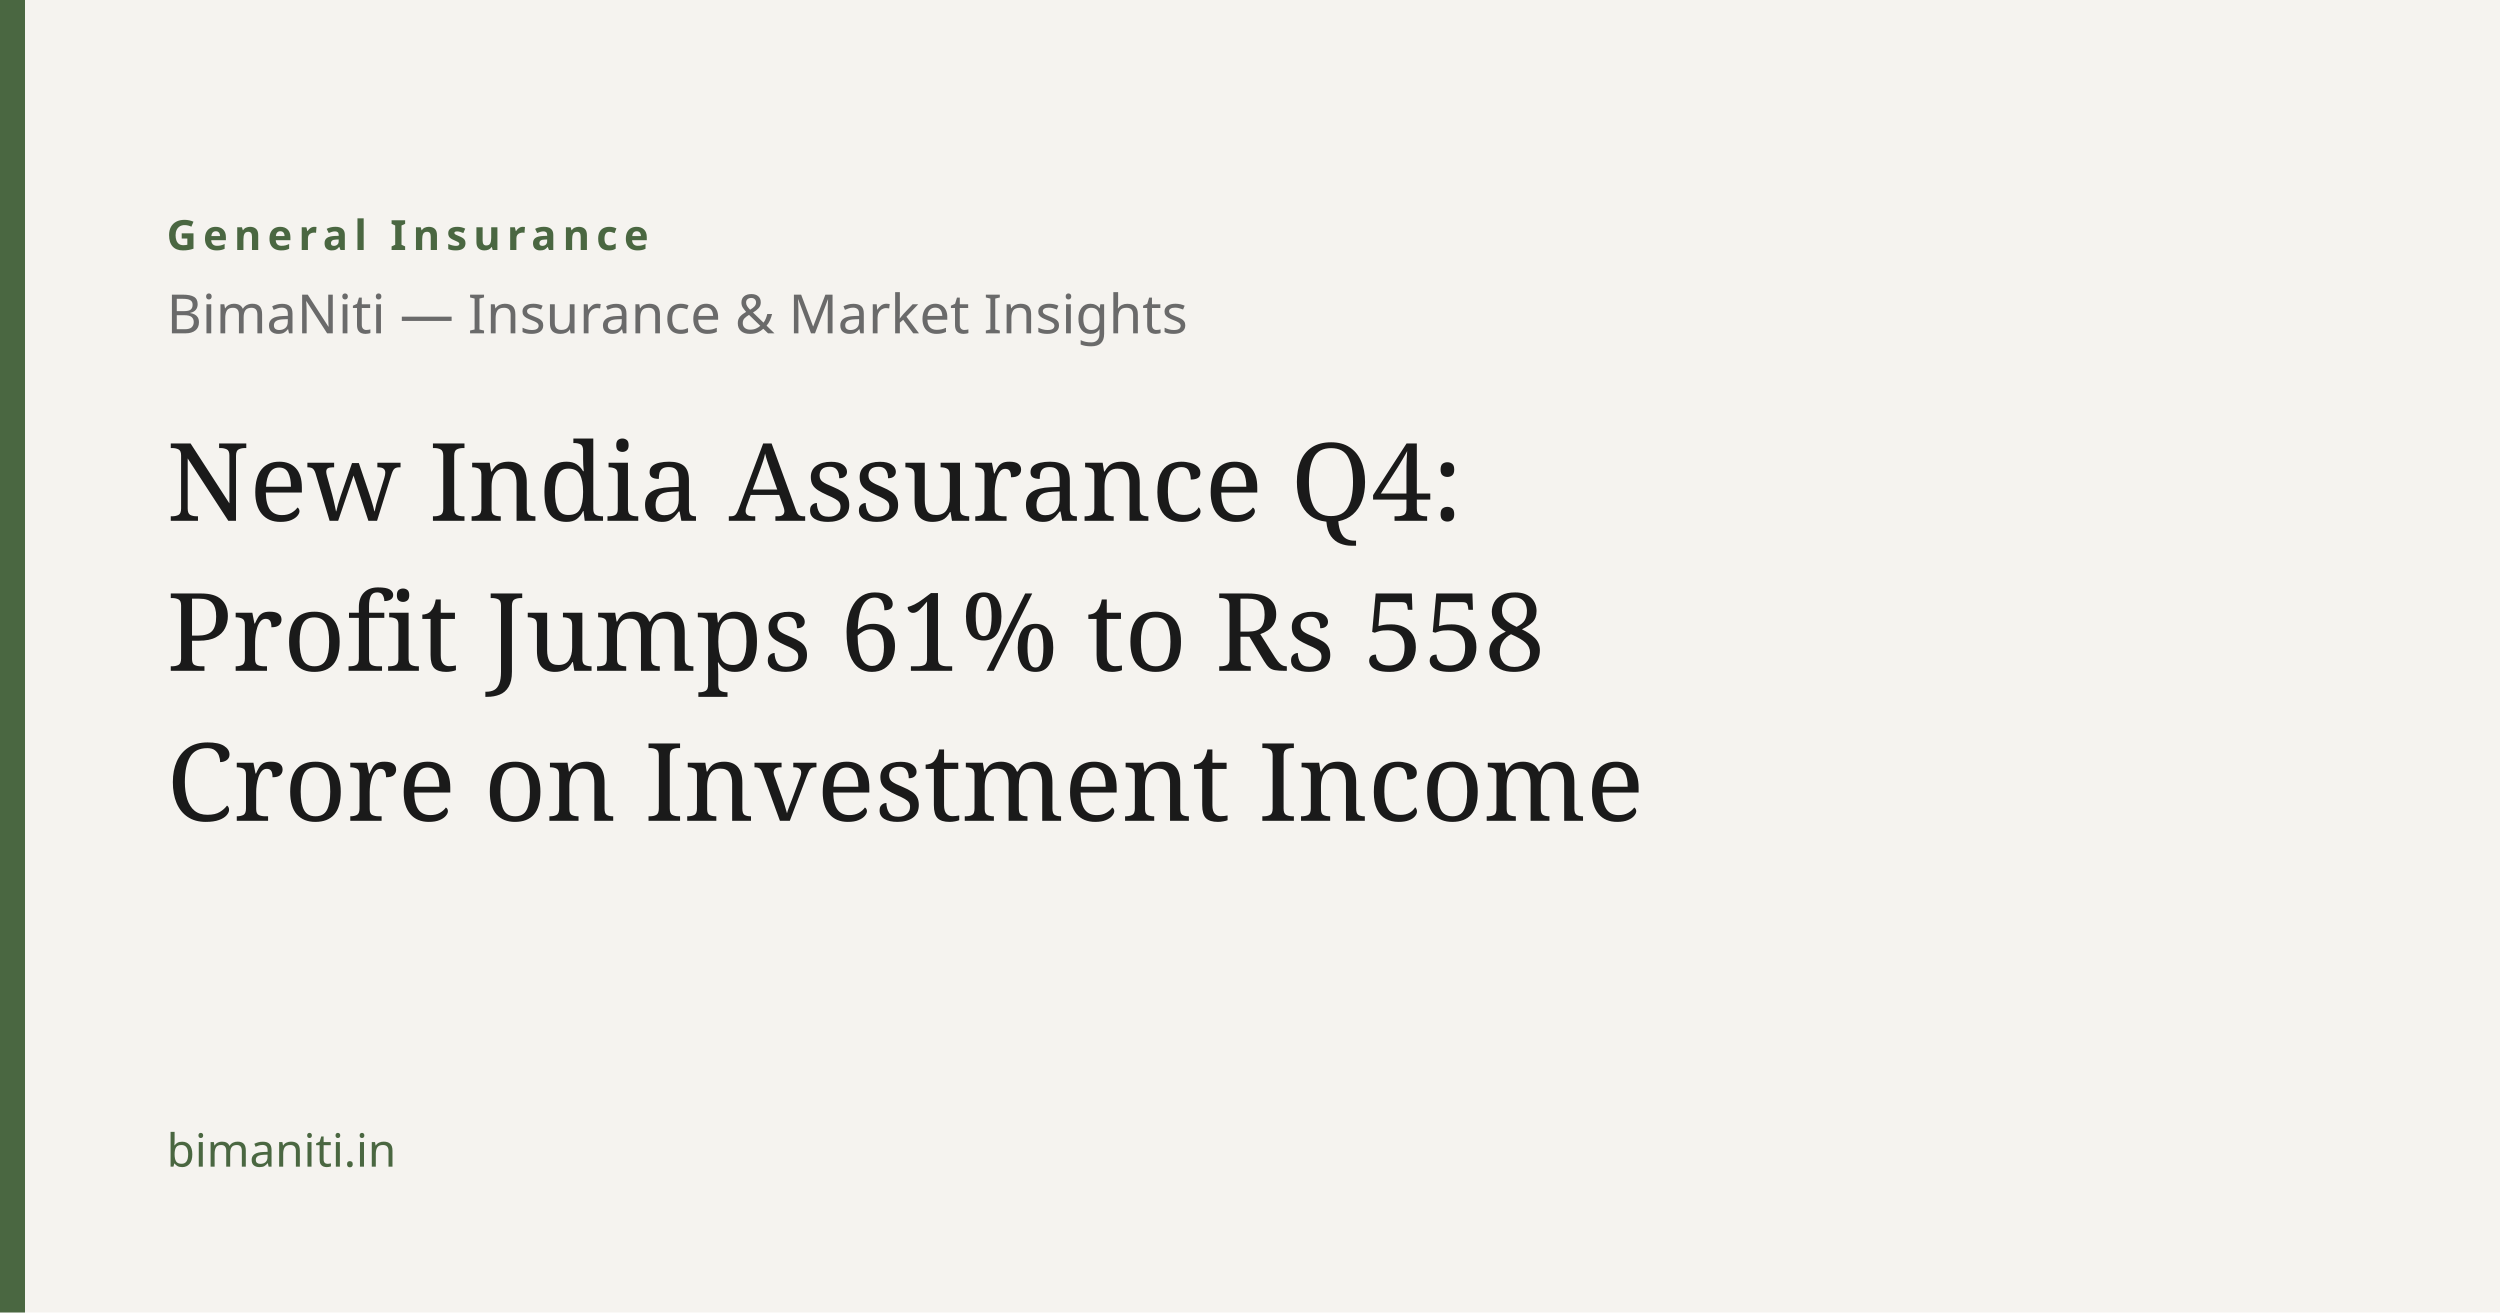
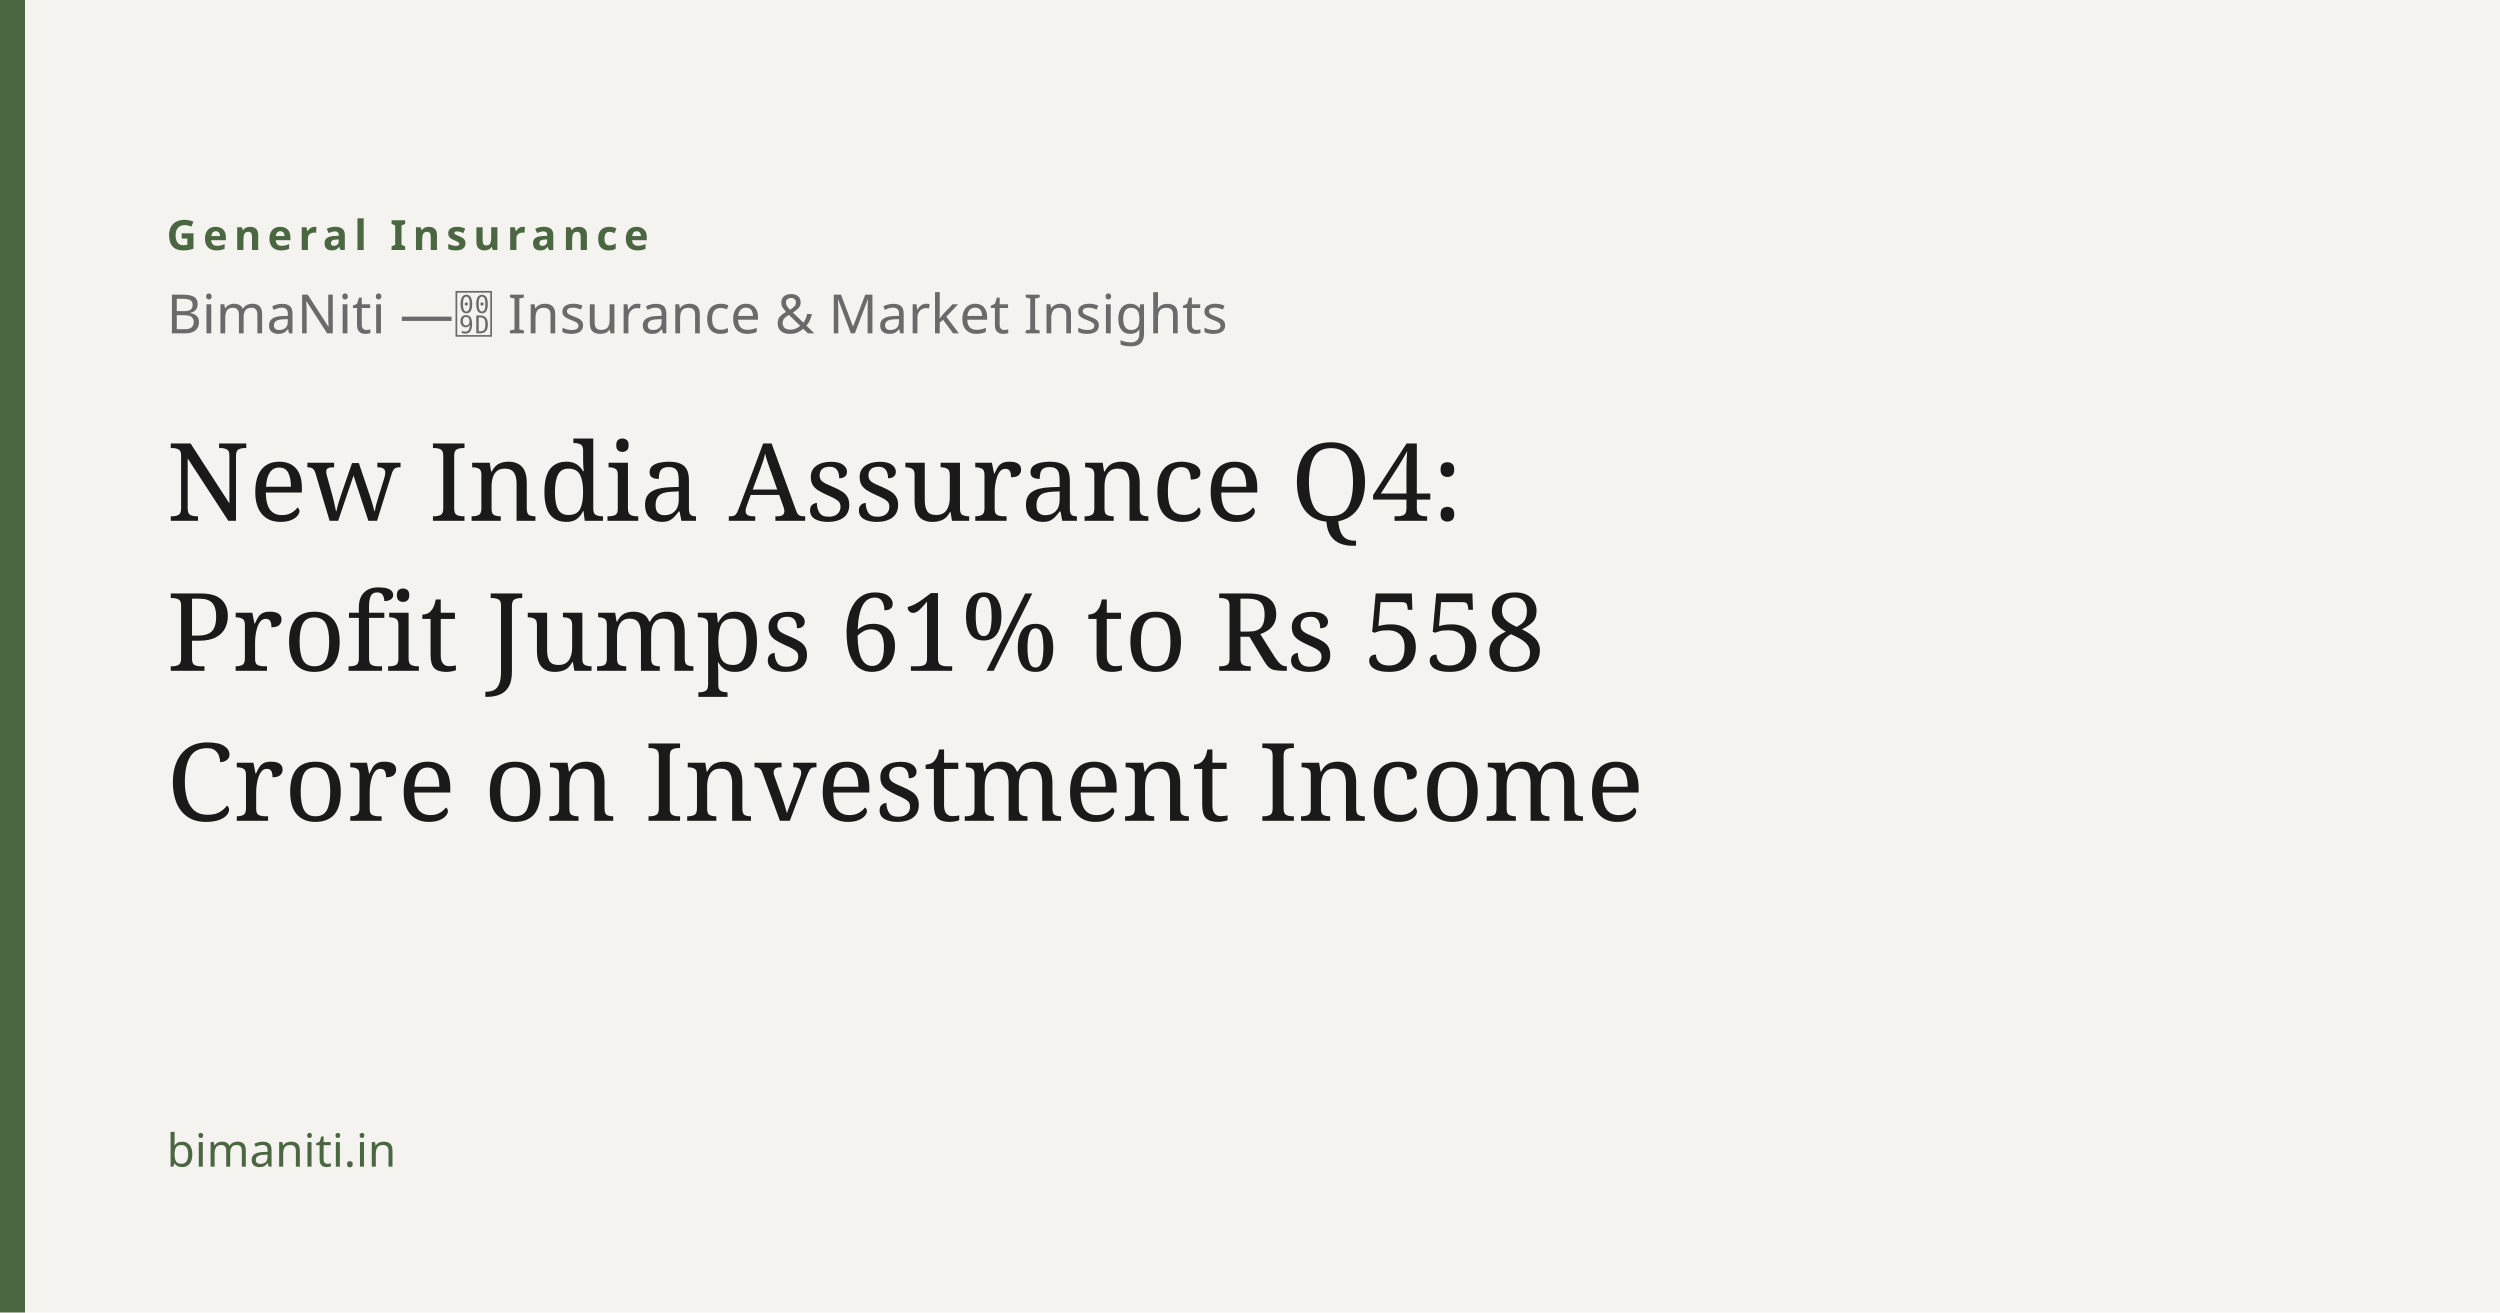
<svg xmlns="http://www.w3.org/2000/svg" width="1200" height="630" viewBox="0 0 1200 630">
  <rect width="1200" height="630" fill="#f5f3ef" />
  <rect x="0" y="0" width="12" height="630" fill="#4a6741" />
  <text x="80" y="120" font-family="Outfit, system-ui, sans-serif" font-size="20" font-weight="600" letter-spacing="3" fill="#4a6741">General Insurance</text>
-   <text x="80" y="160" font-family="Outfit, system-ui, sans-serif" font-size="26" font-weight="300" fill="#6a6a6a">BimaNiti — Insurance &amp; Market Insights</text>
+   <text x="80" y="160" font-family="Outfit, system-ui, sans-serif" font-size="26" font-weight="300" fill="#6a6a6a">BimaNiti — Insurance &amp; Market Insights</text>
  <text x="80" y="250" font-family="Georgia, serif" font-size="52" font-weight="500" fill="#1a1a1a">New India Assurance Q4:</text>
  <text x="80" y="322" font-family="Georgia, serif" font-size="52" font-weight="500" fill="#1a1a1a">Profit Jumps 61% to Rs 558</text>
  <text x="80" y="394" font-family="Georgia, serif" font-size="52" font-weight="500" fill="#1a1a1a">Crore on Investment Income</text>
  <text x="80" y="560" font-family="Outfit, system-ui, sans-serif" font-size="22" font-weight="400" fill="#4a6741">bimaniti.in</text>
</svg>
